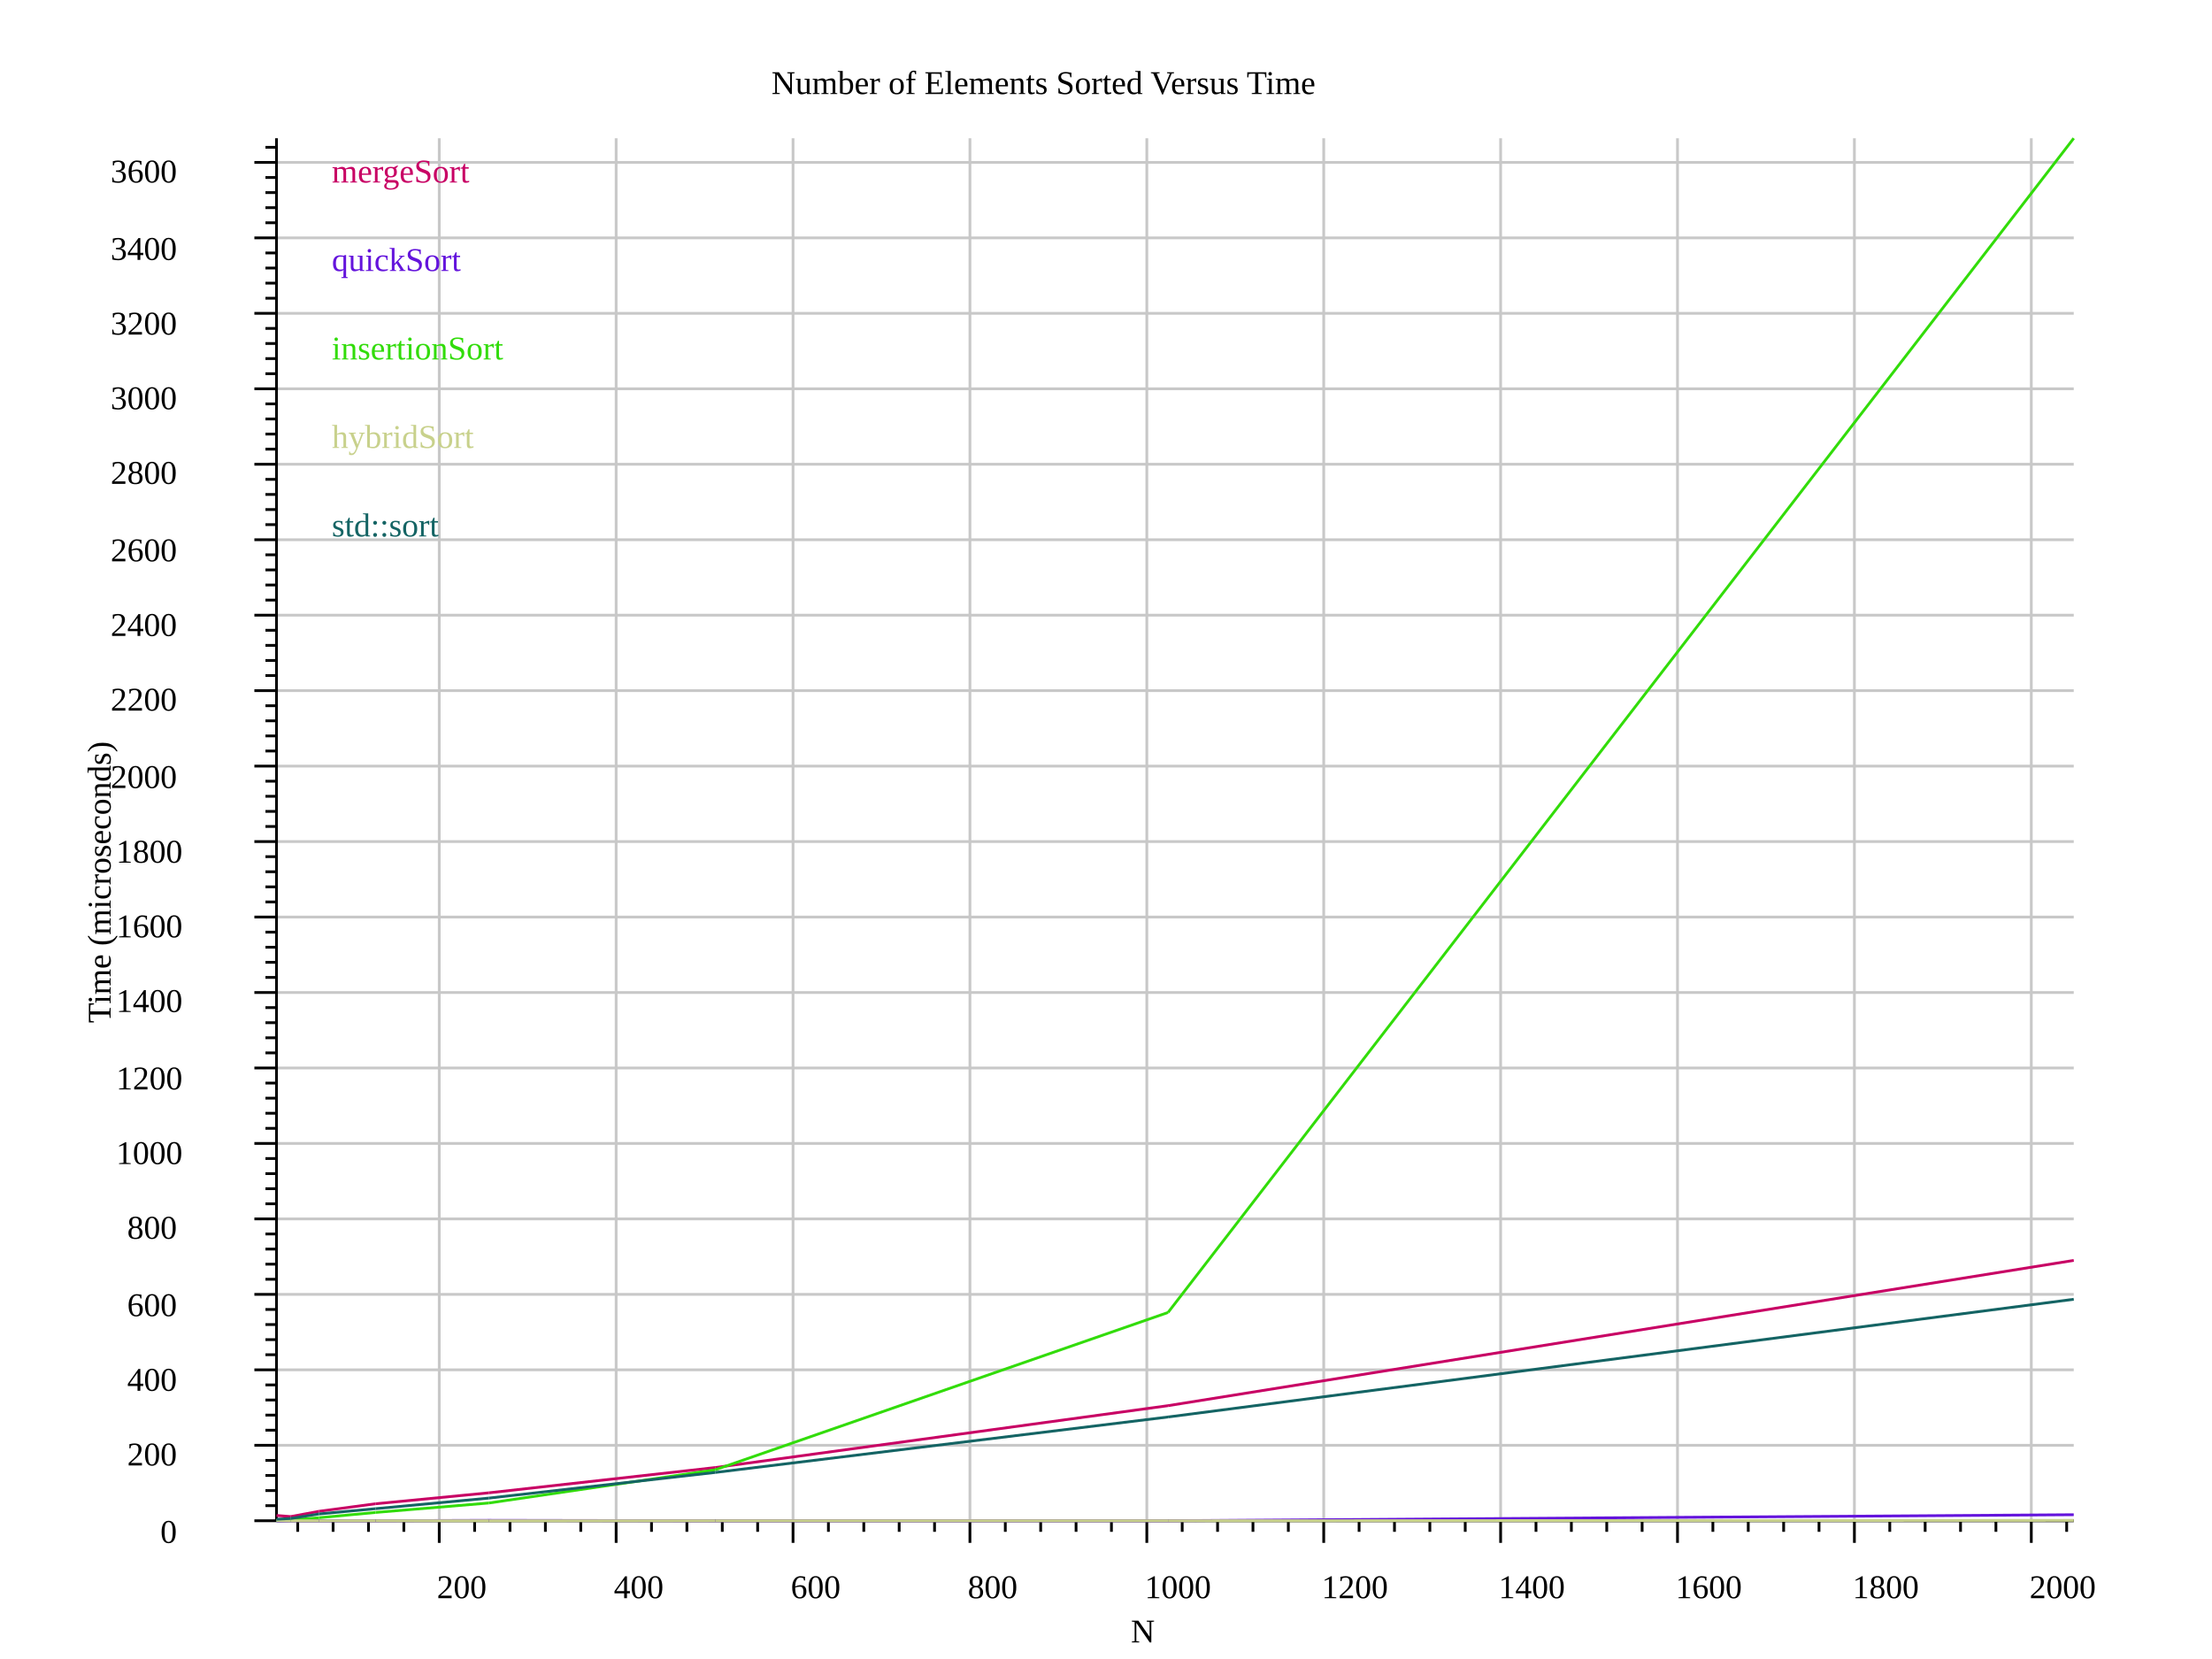
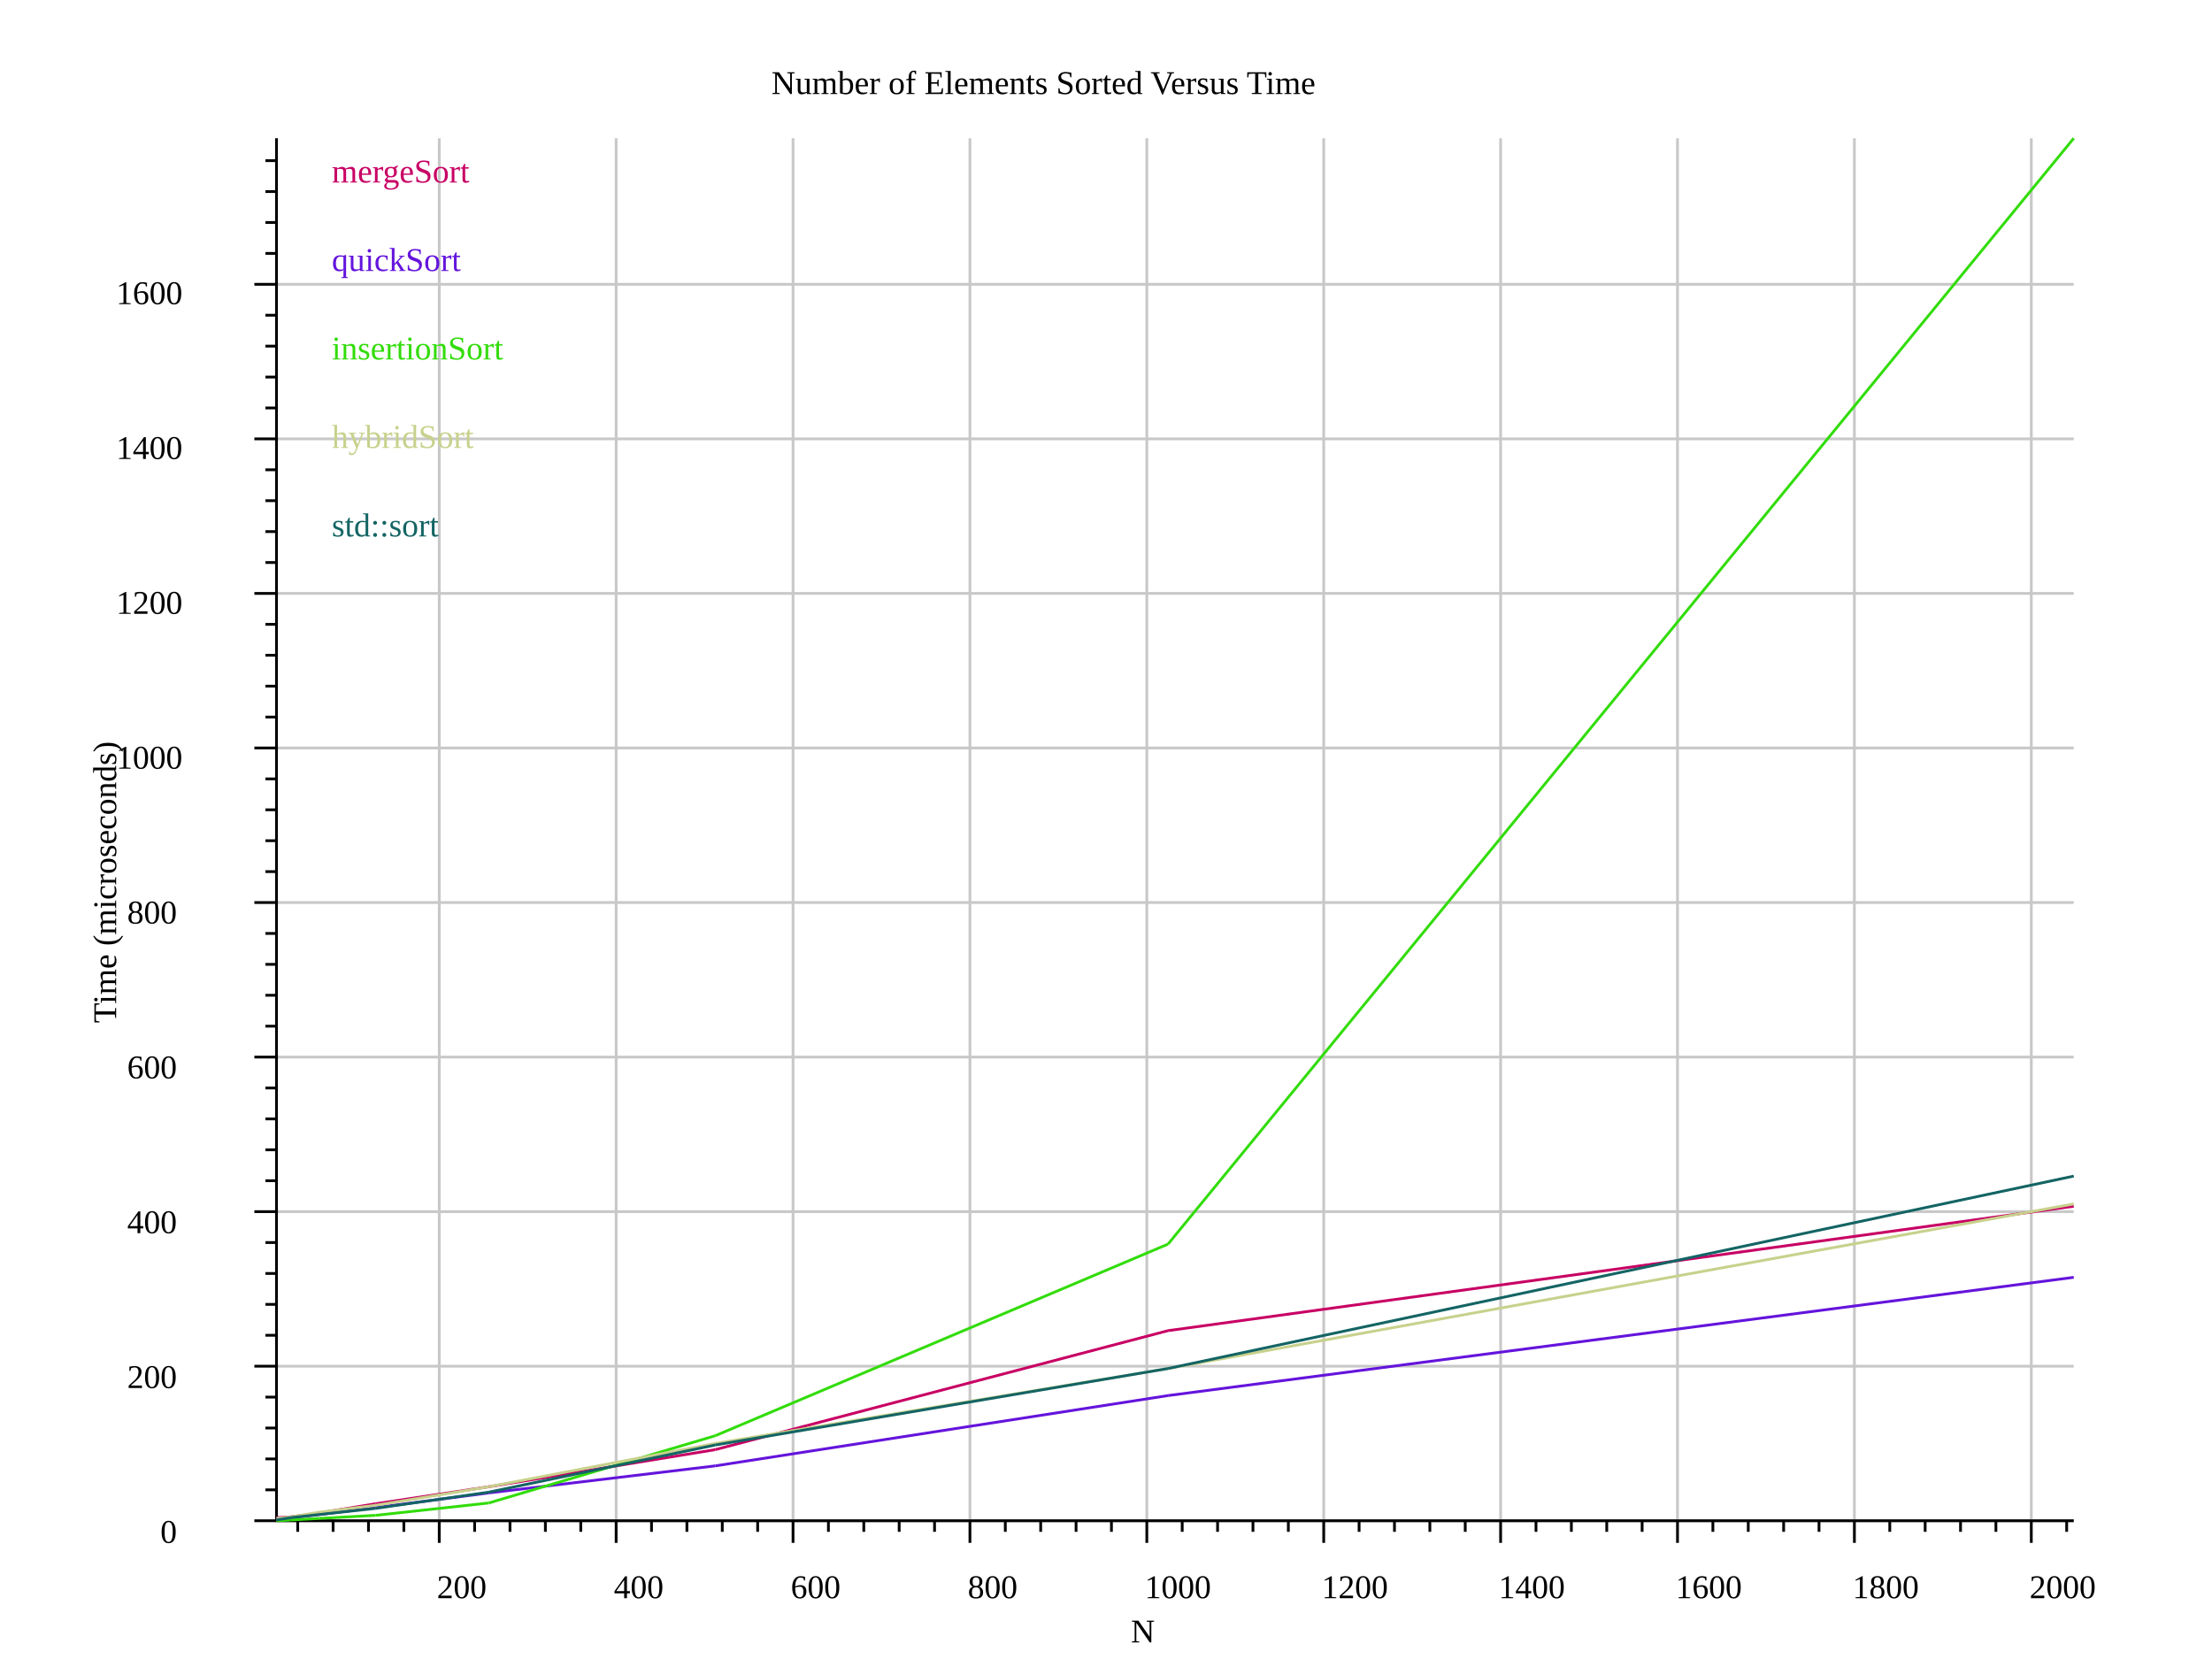
<svg xmlns="http://www.w3.org/2000/svg" version="1.1" baseProfile="full" width="800" height="600">
  <clipPath>
    <rect x="0" y="0" width="800" height="600" fill="rgb(0,0,0)" />
  </clipPath>
  <text x="279" y="34" fill="rgb(0,0,0)">
Number of Elements Sorted Versus Time</text>
  <line x1="158.858" y1="50" x2="158.858" y2="550" stroke="rgb(200,200,200)" />
  <line x1="222.835" y1="50" x2="222.835" y2="550" stroke="rgb(200,200,200)" />
  <line x1="286.811" y1="50" x2="286.811" y2="550" stroke="rgb(200,200,200)" />
  <line x1="350.787" y1="50" x2="350.787" y2="550" stroke="rgb(200,200,200)" />
  <line x1="414.764" y1="50" x2="414.764" y2="550" stroke="rgb(200,200,200)" />
  <line x1="478.74" y1="50" x2="478.74" y2="550" stroke="rgb(200,200,200)" />
  <line x1="542.717" y1="50" x2="542.717" y2="550" stroke="rgb(200,200,200)" />
  <line x1="606.693" y1="50" x2="606.693" y2="550" stroke="rgb(200,200,200)" />
  <line x1="670.669" y1="50" x2="670.669" y2="550" stroke="rgb(200,200,200)" />
  <line x1="734.646" y1="50" x2="734.646" y2="550" stroke="rgb(200,200,200)" />
  <line x1="100" y1="550" x2="750" y2="550" stroke="rgb(200,200,200)" />
-   <line x1="100" y1="522.707" x2="750" y2="522.707" stroke="rgb(200,200,200)" />
-   <line x1="100" y1="495.415" x2="750" y2="495.415" stroke="rgb(200,200,200)" />
-   <line x1="100" y1="468.122" x2="750" y2="468.122" stroke="rgb(200,200,200)" />
-   <line x1="100" y1="440.83" x2="750" y2="440.83" stroke="rgb(200,200,200)" />
-   <line x1="100" y1="413.537" x2="750" y2="413.537" stroke="rgb(200,200,200)" />
-   <line x1="100" y1="386.245" x2="750" y2="386.245" stroke="rgb(200,200,200)" />
-   <line x1="100" y1="358.952" x2="750" y2="358.952" stroke="rgb(200,200,200)" />
-   <line x1="100" y1="331.659" x2="750" y2="331.659" stroke="rgb(200,200,200)" />
-   <line x1="100" y1="304.367" x2="750" y2="304.367" stroke="rgb(200,200,200)" />
-   <line x1="100" y1="277.074" x2="750" y2="277.074" stroke="rgb(200,200,200)" />
-   <line x1="100" y1="249.782" x2="750" y2="249.782" stroke="rgb(200,200,200)" />
-   <line x1="100" y1="222.489" x2="750" y2="222.489" stroke="rgb(200,200,200)" />
-   <line x1="100" y1="195.197" x2="750" y2="195.197" stroke="rgb(200,200,200)" />
-   <line x1="100" y1="167.904" x2="750" y2="167.904" stroke="rgb(200,200,200)" />
-   <line x1="100" y1="140.611" x2="750" y2="140.611" stroke="rgb(200,200,200)" />
-   <line x1="100" y1="113.319" x2="750" y2="113.319" stroke="rgb(200,200,200)" />
-   <line x1="100" y1="86.026" x2="750" y2="86.026" stroke="rgb(200,200,200)" />
-   <line x1="100" y1="58.734" x2="750" y2="58.734" stroke="rgb(200,200,200)" />
+   <line x1="100" y1="494.103" x2="750" y2="494.103" stroke="rgb(200,200,200)" />
+   <line x1="100" y1="438.206" x2="750" y2="438.206" stroke="rgb(200,200,200)" />
+   <line x1="100" y1="382.309" x2="750" y2="382.309" stroke="rgb(200,200,200)" />
+   <line x1="100" y1="326.411" x2="750" y2="326.411" stroke="rgb(200,200,200)" />
+   <line x1="100" y1="270.514" x2="750" y2="270.514" stroke="rgb(200,200,200)" />
+   <line x1="100" y1="214.617" x2="750" y2="214.617" stroke="rgb(200,200,200)" />
+   <line x1="100" y1="158.72" x2="750" y2="158.72" stroke="rgb(200,200,200)" />
+   <line x1="100" y1="102.823" x2="750" y2="102.823" stroke="rgb(200,200,200)" />
  <line x1="100" y1="550" x2="750" y2="550" stroke="rgb(0,0,0)" />
  <line x1="107.677" y1="550" x2="107.677" y2="554" stroke="rgb(0,0,0)" />
  <line x1="120.472" y1="550" x2="120.472" y2="554" stroke="rgb(0,0,0)" />
  <line x1="133.268" y1="550" x2="133.268" y2="554" stroke="rgb(0,0,0)" />
  <line x1="146.063" y1="550" x2="146.063" y2="554" stroke="rgb(0,0,0)" />
  <text x="158" y="578" fill="rgb(0,0,0)">
200</text>
  <line x1="158.858" y1="550" x2="158.858" y2="558" stroke="rgb(0,0,0)" />
  <line x1="171.654" y1="550" x2="171.654" y2="554" stroke="rgb(0,0,0)" />
  <line x1="184.449" y1="550" x2="184.449" y2="554" stroke="rgb(0,0,0)" />
  <line x1="197.244" y1="550" x2="197.244" y2="554" stroke="rgb(0,0,0)" />
  <line x1="210.039" y1="550" x2="210.039" y2="554" stroke="rgb(0,0,0)" />
  <text x="222" y="578" fill="rgb(0,0,0)">
400</text>
  <line x1="222.835" y1="550" x2="222.835" y2="558" stroke="rgb(0,0,0)" />
  <line x1="235.63" y1="550" x2="235.63" y2="554" stroke="rgb(0,0,0)" />
  <line x1="248.425" y1="550" x2="248.425" y2="554" stroke="rgb(0,0,0)" />
  <line x1="261.22" y1="550" x2="261.22" y2="554" stroke="rgb(0,0,0)" />
  <line x1="274.016" y1="550" x2="274.016" y2="554" stroke="rgb(0,0,0)" />
  <text x="286" y="578" fill="rgb(0,0,0)">
600</text>
  <line x1="286.811" y1="550" x2="286.811" y2="558" stroke="rgb(0,0,0)" />
  <line x1="299.606" y1="550" x2="299.606" y2="554" stroke="rgb(0,0,0)" />
  <line x1="312.402" y1="550" x2="312.402" y2="554" stroke="rgb(0,0,0)" />
  <line x1="325.197" y1="550" x2="325.197" y2="554" stroke="rgb(0,0,0)" />
  <line x1="337.992" y1="550" x2="337.992" y2="554" stroke="rgb(0,0,0)" />
  <text x="350" y="578" fill="rgb(0,0,0)">
800</text>
  <line x1="350.787" y1="550" x2="350.787" y2="558" stroke="rgb(0,0,0)" />
  <line x1="363.583" y1="550" x2="363.583" y2="554" stroke="rgb(0,0,0)" />
  <line x1="376.378" y1="550" x2="376.378" y2="554" stroke="rgb(0,0,0)" />
  <line x1="389.173" y1="550" x2="389.173" y2="554" stroke="rgb(0,0,0)" />
  <line x1="401.969" y1="550" x2="401.969" y2="554" stroke="rgb(0,0,0)" />
  <text x="414" y="578" fill="rgb(0,0,0)">
1000</text>
  <line x1="414.764" y1="550" x2="414.764" y2="558" stroke="rgb(0,0,0)" />
  <line x1="427.559" y1="550" x2="427.559" y2="554" stroke="rgb(0,0,0)" />
  <line x1="440.354" y1="550" x2="440.354" y2="554" stroke="rgb(0,0,0)" />
  <line x1="453.15" y1="550" x2="453.15" y2="554" stroke="rgb(0,0,0)" />
  <line x1="465.945" y1="550" x2="465.945" y2="554" stroke="rgb(0,0,0)" />
  <text x="478" y="578" fill="rgb(0,0,0)">
1200</text>
  <line x1="478.74" y1="550" x2="478.74" y2="558" stroke="rgb(0,0,0)" />
  <line x1="491.535" y1="550" x2="491.535" y2="554" stroke="rgb(0,0,0)" />
  <line x1="504.331" y1="550" x2="504.331" y2="554" stroke="rgb(0,0,0)" />
  <line x1="517.126" y1="550" x2="517.126" y2="554" stroke="rgb(0,0,0)" />
  <line x1="529.921" y1="550" x2="529.921" y2="554" stroke="rgb(0,0,0)" />
  <text x="542" y="578" fill="rgb(0,0,0)">
1400</text>
  <line x1="542.717" y1="550" x2="542.717" y2="558" stroke="rgb(0,0,0)" />
  <line x1="555.512" y1="550" x2="555.512" y2="554" stroke="rgb(0,0,0)" />
  <line x1="568.307" y1="550" x2="568.307" y2="554" stroke="rgb(0,0,0)" />
  <line x1="581.102" y1="550" x2="581.102" y2="554" stroke="rgb(0,0,0)" />
  <line x1="593.898" y1="550" x2="593.898" y2="554" stroke="rgb(0,0,0)" />
  <text x="606" y="578" fill="rgb(0,0,0)">
1600</text>
  <line x1="606.693" y1="550" x2="606.693" y2="558" stroke="rgb(0,0,0)" />
  <line x1="619.488" y1="550" x2="619.488" y2="554" stroke="rgb(0,0,0)" />
  <line x1="632.283" y1="550" x2="632.283" y2="554" stroke="rgb(0,0,0)" />
  <line x1="645.079" y1="550" x2="645.079" y2="554" stroke="rgb(0,0,0)" />
  <line x1="657.874" y1="550" x2="657.874" y2="554" stroke="rgb(0,0,0)" />
  <text x="670" y="578" fill="rgb(0,0,0)">
1800</text>
  <line x1="670.669" y1="550" x2="670.669" y2="558" stroke="rgb(0,0,0)" />
  <line x1="683.465" y1="550" x2="683.465" y2="554" stroke="rgb(0,0,0)" />
  <line x1="696.26" y1="550" x2="696.26" y2="554" stroke="rgb(0,0,0)" />
  <line x1="709.055" y1="550" x2="709.055" y2="554" stroke="rgb(0,0,0)" />
  <line x1="721.85" y1="550" x2="721.85" y2="554" stroke="rgb(0,0,0)" />
  <text x="734" y="578" fill="rgb(0,0,0)">
2000</text>
  <line x1="734.646" y1="550" x2="734.646" y2="558" stroke="rgb(0,0,0)" />
  <line x1="747.441" y1="550" x2="747.441" y2="554" stroke="rgb(0,0,0)" />
  <text x="409" y="594" fill="rgb(0,0,0)">
N</text>
  <line x1="100" y1="50" x2="100" y2="550" stroke="rgb(0,0,0)" />
  <text x="58" y="558" fill="rgb(0,0,0)">
0</text>
  <line x1="100" y1="550" x2="92" y2="550" stroke="rgb(0,0,0)" />
-   <line x1="100" y1="544.542" x2="96" y2="544.542" stroke="rgb(0,0,0)" />
-   <line x1="100" y1="539.083" x2="96" y2="539.083" stroke="rgb(0,0,0)" />
-   <line x1="100" y1="533.624" x2="96" y2="533.624" stroke="rgb(0,0,0)" />
-   <line x1="100" y1="528.166" x2="96" y2="528.166" stroke="rgb(0,0,0)" />
-   <text x="46" y="530" fill="rgb(0,0,0)">
+   <line x1="100" y1="538.821" x2="96" y2="538.821" stroke="rgb(0,0,0)" />
+   <line x1="100" y1="527.641" x2="96" y2="527.641" stroke="rgb(0,0,0)" />
+   <line x1="100" y1="516.462" x2="96" y2="516.462" stroke="rgb(0,0,0)" />
+   <line x1="100" y1="505.282" x2="96" y2="505.282" stroke="rgb(0,0,0)" />
+   <text x="46" y="502" fill="rgb(0,0,0)">
200</text>
-   <line x1="100" y1="522.707" x2="92" y2="522.707" stroke="rgb(0,0,0)" />
-   <line x1="100" y1="517.249" x2="96" y2="517.249" stroke="rgb(0,0,0)" />
-   <line x1="100" y1="511.79" x2="96" y2="511.79" stroke="rgb(0,0,0)" />
-   <line x1="100" y1="506.332" x2="96" y2="506.332" stroke="rgb(0,0,0)" />
-   <line x1="100" y1="500.873" x2="96" y2="500.873" stroke="rgb(0,0,0)" />
-   <text x="46" y="503" fill="rgb(0,0,0)">
+   <line x1="100" y1="494.103" x2="92" y2="494.103" stroke="rgb(0,0,0)" />
+   <line x1="100" y1="482.923" x2="96" y2="482.923" stroke="rgb(0,0,0)" />
+   <line x1="100" y1="471.744" x2="96" y2="471.744" stroke="rgb(0,0,0)" />
+   <line x1="100" y1="460.565" x2="96" y2="460.565" stroke="rgb(0,0,0)" />
+   <line x1="100" y1="449.385" x2="96" y2="449.385" stroke="rgb(0,0,0)" />
+   <text x="46" y="446" fill="rgb(0,0,0)">
400</text>
-   <line x1="100" y1="495.415" x2="92" y2="495.415" stroke="rgb(0,0,0)" />
-   <line x1="100" y1="489.956" x2="96" y2="489.956" stroke="rgb(0,0,0)" />
-   <line x1="100" y1="484.498" x2="96" y2="484.498" stroke="rgb(0,0,0)" />
-   <line x1="100" y1="479.039" x2="96" y2="479.039" stroke="rgb(0,0,0)" />
-   <line x1="100" y1="473.581" x2="96" y2="473.581" stroke="rgb(0,0,0)" />
-   <text x="46" y="476" fill="rgb(0,0,0)">
+   <line x1="100" y1="438.206" x2="92" y2="438.206" stroke="rgb(0,0,0)" />
+   <line x1="100" y1="427.026" x2="96" y2="427.026" stroke="rgb(0,0,0)" />
+   <line x1="100" y1="415.847" x2="96" y2="415.847" stroke="rgb(0,0,0)" />
+   <line x1="100" y1="404.667" x2="96" y2="404.667" stroke="rgb(0,0,0)" />
+   <line x1="100" y1="393.488" x2="96" y2="393.488" stroke="rgb(0,0,0)" />
+   <text x="46" y="390" fill="rgb(0,0,0)">
600</text>
-   <line x1="100" y1="468.122" x2="92" y2="468.122" stroke="rgb(0,0,0)" />
-   <line x1="100" y1="462.664" x2="96" y2="462.664" stroke="rgb(0,0,0)" />
-   <line x1="100" y1="457.205" x2="96" y2="457.205" stroke="rgb(0,0,0)" />
-   <line x1="100" y1="451.747" x2="96" y2="451.747" stroke="rgb(0,0,0)" />
-   <line x1="100" y1="446.288" x2="96" y2="446.288" stroke="rgb(0,0,0)" />
-   <text x="46" y="448" fill="rgb(0,0,0)">
+   <line x1="100" y1="382.309" x2="92" y2="382.309" stroke="rgb(0,0,0)" />
+   <line x1="100" y1="371.129" x2="96" y2="371.129" stroke="rgb(0,0,0)" />
+   <line x1="100" y1="359.95" x2="96" y2="359.95" stroke="rgb(0,0,0)" />
+   <line x1="100" y1="348.77" x2="96" y2="348.77" stroke="rgb(0,0,0)" />
+   <line x1="100" y1="337.591" x2="96" y2="337.591" stroke="rgb(0,0,0)" />
+   <text x="46" y="334" fill="rgb(0,0,0)">
800</text>
-   <line x1="100" y1="440.83" x2="92" y2="440.83" stroke="rgb(0,0,0)" />
-   <line x1="100" y1="435.371" x2="96" y2="435.371" stroke="rgb(0,0,0)" />
-   <line x1="100" y1="429.913" x2="96" y2="429.913" stroke="rgb(0,0,0)" />
-   <line x1="100" y1="424.454" x2="96" y2="424.454" stroke="rgb(0,0,0)" />
-   <line x1="100" y1="418.996" x2="96" y2="418.996" stroke="rgb(0,0,0)" />
-   <text x="42" y="421" fill="rgb(0,0,0)">
+   <line x1="100" y1="326.411" x2="92" y2="326.411" stroke="rgb(0,0,0)" />
+   <line x1="100" y1="315.232" x2="96" y2="315.232" stroke="rgb(0,0,0)" />
+   <line x1="100" y1="304.053" x2="96" y2="304.053" stroke="rgb(0,0,0)" />
+   <line x1="100" y1="292.873" x2="96" y2="292.873" stroke="rgb(0,0,0)" />
+   <line x1="100" y1="281.694" x2="96" y2="281.694" stroke="rgb(0,0,0)" />
+   <text x="42" y="278" fill="rgb(0,0,0)">
1000</text>
-   <line x1="100" y1="413.537" x2="92" y2="413.537" stroke="rgb(0,0,0)" />
-   <line x1="100" y1="408.079" x2="96" y2="408.079" stroke="rgb(0,0,0)" />
-   <line x1="100" y1="402.62" x2="96" y2="402.62" stroke="rgb(0,0,0)" />
-   <line x1="100" y1="397.162" x2="96" y2="397.162" stroke="rgb(0,0,0)" />
-   <line x1="100" y1="391.703" x2="96" y2="391.703" stroke="rgb(0,0,0)" />
-   <text x="42" y="394" fill="rgb(0,0,0)">
+   <line x1="100" y1="270.514" x2="92" y2="270.514" stroke="rgb(0,0,0)" />
+   <line x1="100" y1="259.335" x2="96" y2="259.335" stroke="rgb(0,0,0)" />
+   <line x1="100" y1="248.155" x2="96" y2="248.155" stroke="rgb(0,0,0)" />
+   <line x1="100" y1="236.976" x2="96" y2="236.976" stroke="rgb(0,0,0)" />
+   <line x1="100" y1="225.797" x2="96" y2="225.797" stroke="rgb(0,0,0)" />
+   <text x="42" y="222" fill="rgb(0,0,0)">
1200</text>
-   <line x1="100" y1="386.245" x2="92" y2="386.245" stroke="rgb(0,0,0)" />
-   <line x1="100" y1="380.786" x2="96" y2="380.786" stroke="rgb(0,0,0)" />
-   <line x1="100" y1="375.328" x2="96" y2="375.328" stroke="rgb(0,0,0)" />
-   <line x1="100" y1="369.869" x2="96" y2="369.869" stroke="rgb(0,0,0)" />
-   <line x1="100" y1="364.41" x2="96" y2="364.41" stroke="rgb(0,0,0)" />
-   <text x="42" y="366" fill="rgb(0,0,0)">
+   <line x1="100" y1="214.617" x2="92" y2="214.617" stroke="rgb(0,0,0)" />
+   <line x1="100" y1="203.438" x2="96" y2="203.438" stroke="rgb(0,0,0)" />
+   <line x1="100" y1="192.258" x2="96" y2="192.258" stroke="rgb(0,0,0)" />
+   <line x1="100" y1="181.079" x2="96" y2="181.079" stroke="rgb(0,0,0)" />
+   <line x1="100" y1="169.899" x2="96" y2="169.899" stroke="rgb(0,0,0)" />
+   <text x="42" y="166" fill="rgb(0,0,0)">
1400</text>
-   <line x1="100" y1="358.952" x2="92" y2="358.952" stroke="rgb(0,0,0)" />
-   <line x1="100" y1="353.493" x2="96" y2="353.493" stroke="rgb(0,0,0)" />
-   <line x1="100" y1="348.035" x2="96" y2="348.035" stroke="rgb(0,0,0)" />
-   <line x1="100" y1="342.576" x2="96" y2="342.576" stroke="rgb(0,0,0)" />
-   <line x1="100" y1="337.118" x2="96" y2="337.118" stroke="rgb(0,0,0)" />
-   <text x="42" y="339" fill="rgb(0,0,0)">
+   <line x1="100" y1="158.72" x2="92" y2="158.72" stroke="rgb(0,0,0)" />
+   <line x1="100" y1="147.541" x2="96" y2="147.541" stroke="rgb(0,0,0)" />
+   <line x1="100" y1="136.361" x2="96" y2="136.361" stroke="rgb(0,0,0)" />
+   <line x1="100" y1="125.182" x2="96" y2="125.182" stroke="rgb(0,0,0)" />
+   <line x1="100" y1="114.002" x2="96" y2="114.002" stroke="rgb(0,0,0)" />
+   <text x="42" y="110" fill="rgb(0,0,0)">
1600</text>
-   <line x1="100" y1="331.659" x2="92" y2="331.659" stroke="rgb(0,0,0)" />
-   <line x1="100" y1="326.201" x2="96" y2="326.201" stroke="rgb(0,0,0)" />
-   <line x1="100" y1="320.742" x2="96" y2="320.742" stroke="rgb(0,0,0)" />
-   <line x1="100" y1="315.284" x2="96" y2="315.284" stroke="rgb(0,0,0)" />
-   <line x1="100" y1="309.825" x2="96" y2="309.825" stroke="rgb(0,0,0)" />
-   <text x="42" y="312" fill="rgb(0,0,0)">
- 1800</text>
-   <line x1="100" y1="304.367" x2="92" y2="304.367" stroke="rgb(0,0,0)" />
-   <line x1="100" y1="298.908" x2="96" y2="298.908" stroke="rgb(0,0,0)" />
-   <line x1="100" y1="293.45" x2="96" y2="293.45" stroke="rgb(0,0,0)" />
-   <line x1="100" y1="287.991" x2="96" y2="287.991" stroke="rgb(0,0,0)" />
-   <line x1="100" y1="282.533" x2="96" y2="282.533" stroke="rgb(0,0,0)" />
-   <text x="40" y="285" fill="rgb(0,0,0)">
- 2000</text>
-   <line x1="100" y1="277.074" x2="92" y2="277.074" stroke="rgb(0,0,0)" />
-   <line x1="100" y1="271.616" x2="96" y2="271.616" stroke="rgb(0,0,0)" />
-   <line x1="100" y1="266.157" x2="96" y2="266.157" stroke="rgb(0,0,0)" />
-   <line x1="100" y1="260.699" x2="96" y2="260.699" stroke="rgb(0,0,0)" />
-   <line x1="100" y1="255.24" x2="96" y2="255.24" stroke="rgb(0,0,0)" />
-   <text x="40" y="257" fill="rgb(0,0,0)">
- 2200</text>
-   <line x1="100" y1="249.782" x2="92" y2="249.782" stroke="rgb(0,0,0)" />
-   <line x1="100" y1="244.323" x2="96" y2="244.323" stroke="rgb(0,0,0)" />
-   <line x1="100" y1="238.865" x2="96" y2="238.865" stroke="rgb(0,0,0)" />
-   <line x1="100" y1="233.406" x2="96" y2="233.406" stroke="rgb(0,0,0)" />
-   <line x1="100" y1="227.948" x2="96" y2="227.948" stroke="rgb(0,0,0)" />
-   <text x="40" y="230" fill="rgb(0,0,0)">
- 2400</text>
-   <line x1="100" y1="222.489" x2="92" y2="222.489" stroke="rgb(0,0,0)" />
-   <line x1="100" y1="217.031" x2="96" y2="217.031" stroke="rgb(0,0,0)" />
-   <line x1="100" y1="211.572" x2="96" y2="211.572" stroke="rgb(0,0,0)" />
-   <line x1="100" y1="206.114" x2="96" y2="206.114" stroke="rgb(0,0,0)" />
-   <line x1="100" y1="200.655" x2="96" y2="200.655" stroke="rgb(0,0,0)" />
-   <text x="40" y="203" fill="rgb(0,0,0)">
- 2600</text>
-   <line x1="100" y1="195.197" x2="92" y2="195.197" stroke="rgb(0,0,0)" />
-   <line x1="100" y1="189.738" x2="96" y2="189.738" stroke="rgb(0,0,0)" />
-   <line x1="100" y1="184.279" x2="96" y2="184.279" stroke="rgb(0,0,0)" />
-   <line x1="100" y1="178.821" x2="96" y2="178.821" stroke="rgb(0,0,0)" />
-   <line x1="100" y1="173.362" x2="96" y2="173.362" stroke="rgb(0,0,0)" />
-   <text x="40" y="175" fill="rgb(0,0,0)">
- 2800</text>
-   <line x1="100" y1="167.904" x2="92" y2="167.904" stroke="rgb(0,0,0)" />
-   <line x1="100" y1="162.445" x2="96" y2="162.445" stroke="rgb(0,0,0)" />
-   <line x1="100" y1="156.987" x2="96" y2="156.987" stroke="rgb(0,0,0)" />
-   <line x1="100" y1="151.528" x2="96" y2="151.528" stroke="rgb(0,0,0)" />
-   <line x1="100" y1="146.07" x2="96" y2="146.07" stroke="rgb(0,0,0)" />
-   <text x="40" y="148" fill="rgb(0,0,0)">
- 3000</text>
-   <line x1="100" y1="140.611" x2="92" y2="140.611" stroke="rgb(0,0,0)" />
-   <line x1="100" y1="135.153" x2="96" y2="135.153" stroke="rgb(0,0,0)" />
-   <line x1="100" y1="129.694" x2="96" y2="129.694" stroke="rgb(0,0,0)" />
-   <line x1="100" y1="124.236" x2="96" y2="124.236" stroke="rgb(0,0,0)" />
-   <line x1="100" y1="118.777" x2="96" y2="118.777" stroke="rgb(0,0,0)" />
-   <text x="40" y="121" fill="rgb(0,0,0)">
- 3200</text>
-   <line x1="100" y1="113.319" x2="92" y2="113.319" stroke="rgb(0,0,0)" />
-   <line x1="100" y1="107.86" x2="96" y2="107.86" stroke="rgb(0,0,0)" />
-   <line x1="100" y1="102.402" x2="96" y2="102.402" stroke="rgb(0,0,0)" />
-   <line x1="100" y1="96.943" x2="96" y2="96.943" stroke="rgb(0,0,0)" />
-   <line x1="100" y1="91.485" x2="96" y2="91.485" stroke="rgb(0,0,0)" />
-   <text x="40" y="94" fill="rgb(0,0,0)">
- 3400</text>
-   <line x1="100" y1="86.026" x2="92" y2="86.026" stroke="rgb(0,0,0)" />
-   <line x1="100" y1="80.568" x2="96" y2="80.568" stroke="rgb(0,0,0)" />
-   <line x1="100" y1="75.109" x2="96" y2="75.109" stroke="rgb(0,0,0)" />
-   <line x1="100" y1="69.651" x2="96" y2="69.651" stroke="rgb(0,0,0)" />
-   <line x1="100" y1="64.192" x2="96" y2="64.192" stroke="rgb(0,0,0)" />
-   <text x="40" y="66" fill="rgb(0,0,0)">
- 3600</text>
-   <line x1="100" y1="58.734" x2="92" y2="58.734" stroke="rgb(0,0,0)" />
-   <line x1="100" y1="53.275" x2="96" y2="53.275" stroke="rgb(0,0,0)" />
-   <text x="40" y="370" transform="rotate(-90,40,370)">Time (microseconds)</text>
+   <line x1="100" y1="102.823" x2="92" y2="102.823" stroke="rgb(0,0,0)" />
+   <line x1="100" y1="91.643" x2="96" y2="91.643" stroke="rgb(0,0,0)" />
+   <line x1="100" y1="80.464" x2="96" y2="80.464" stroke="rgb(0,0,0)" />
+   <line x1="100" y1="69.284" x2="96" y2="69.284" stroke="rgb(0,0,0)" />
+   <line x1="100" y1="58.105" x2="96" y2="58.105" stroke="rgb(0,0,0)" />
+   <text x="42" y="370" transform="rotate(-90,42,370)">Time (microseconds)</text>
  <text x="120" y="66" fill="rgb(200,0,100)">
mergeSort</text>
  <text x="120" y="98" fill="rgb(100,20,220)">
quickSort</text>
  <text x="120" y="130" fill="rgb(50,220,10)">
insertionSort</text>
  <text x="120" y="162" fill="rgb(200,209,140)">
hybridSort</text>
  <text x="120" y="194" fill="rgb(20,100,100)">
std::sort</text>
  <clipPath>
    <rect x="100" y="50" width="650" height="500" fill="rgb(0,0,0)" />
  </clipPath>
-   <line x1="100" y1="548.09" x2="105.118" y2="548.499" stroke="rgb(200,0,100)" />
-   <line x1="105.118" y1="548.499" x2="115.354" y2="546.588" stroke="rgb(200,0,100)" />
-   <line x1="115.354" y1="546.588" x2="135.827" y2="543.859" stroke="rgb(200,0,100)" />
-   <line x1="135.827" y1="543.859" x2="176.772" y2="539.902" stroke="rgb(200,0,100)" />
-   <line x1="176.772" y1="539.902" x2="258.661" y2="530.759" stroke="rgb(200,0,100)" />
-   <line x1="258.661" y1="530.759" x2="422.441" y2="508.379" stroke="rgb(200,0,100)" />
-   <line x1="422.441" y1="508.379" x2="750" y2="455.841" stroke="rgb(200,0,100)" />
-   <line x1="100" y1="550" x2="105.118" y2="550" stroke="rgb(100,20,220)" />
-   <line x1="105.118" y1="550" x2="115.354" y2="550" stroke="rgb(100,20,220)" />
-   <line x1="115.354" y1="550" x2="135.827" y2="550" stroke="rgb(100,20,220)" />
-   <line x1="135.827" y1="550" x2="176.772" y2="549.864" stroke="rgb(100,20,220)" />
-   <line x1="176.772" y1="549.864" x2="258.661" y2="550" stroke="rgb(100,20,220)" />
-   <line x1="258.661" y1="550" x2="422.441" y2="550" stroke="rgb(100,20,220)" />
-   <line x1="422.441" y1="550" x2="750" y2="547.817" stroke="rgb(100,20,220)" />
-   <line x1="100" y1="549.864" x2="105.118" y2="549.727" stroke="rgb(50,220,10)" />
-   <line x1="105.118" y1="549.727" x2="115.354" y2="548.908" stroke="rgb(50,220,10)" />
-   <line x1="115.354" y1="548.908" x2="135.827" y2="546.998" stroke="rgb(50,220,10)" />
-   <line x1="135.827" y1="546.998" x2="176.772" y2="543.586" stroke="rgb(50,220,10)" />
-   <line x1="176.772" y1="543.586" x2="258.661" y2="531.578" stroke="rgb(50,220,10)" />
-   <line x1="258.661" y1="531.578" x2="422.441" y2="474.672" stroke="rgb(50,220,10)" />
-   <line x1="422.441" y1="474.672" x2="750" y2="50" stroke="rgb(50,220,10)" />
-   <line x1="100" y1="549.864" x2="105.118" y2="550" stroke="rgb(200,209,140)" />
-   <line x1="105.118" y1="550" x2="115.354" y2="550" stroke="rgb(200,209,140)" />
-   <line x1="115.354" y1="550" x2="135.827" y2="550" stroke="rgb(200,209,140)" />
-   <line x1="135.827" y1="550" x2="176.772" y2="550" stroke="rgb(200,209,140)" />
-   <line x1="176.772" y1="550" x2="258.661" y2="550" stroke="rgb(200,209,140)" />
-   <line x1="258.661" y1="550" x2="422.441" y2="550" stroke="rgb(200,209,140)" />
-   <line x1="422.441" y1="550" x2="750" y2="549.864" stroke="rgb(200,209,140)" />
-   <line x1="100" y1="549.454" x2="105.118" y2="549.181" stroke="rgb(20,100,100)" />
-   <line x1="105.118" y1="549.181" x2="115.354" y2="547.544" stroke="rgb(20,100,100)" />
-   <line x1="115.354" y1="547.544" x2="135.827" y2="545.633" stroke="rgb(20,100,100)" />
-   <line x1="135.827" y1="545.633" x2="176.772" y2="541.812" stroke="rgb(20,100,100)" />
-   <line x1="176.772" y1="541.812" x2="258.661" y2="532.533" stroke="rgb(20,100,100)" />
-   <line x1="258.661" y1="532.533" x2="422.441" y2="512.473" stroke="rgb(20,100,100)" />
-   <line x1="422.441" y1="512.473" x2="750" y2="469.896" stroke="rgb(20,100,100)" />
+   <line x1="100" y1="548.882" x2="105.118" y2="548.603" stroke="rgb(200,0,100)" />
+   <line x1="105.118" y1="548.603" x2="115.354" y2="547.205" stroke="rgb(200,0,100)" />
+   <line x1="115.354" y1="547.205" x2="135.827" y2="543.851" stroke="rgb(200,0,100)" />
+   <line x1="135.827" y1="543.851" x2="176.772" y2="537.703" stroke="rgb(200,0,100)" />
+   <line x1="176.772" y1="537.703" x2="258.661" y2="524.287" stroke="rgb(200,0,100)" />
+   <line x1="258.661" y1="524.287" x2="422.441" y2="481.247" stroke="rgb(200,0,100)" />
+   <line x1="422.441" y1="481.247" x2="750" y2="436.249" stroke="rgb(200,0,100)" />
+   <line x1="100" y1="549.162" x2="105.118" y2="548.882" stroke="rgb(100,20,220)" />
+   <line x1="105.118" y1="548.882" x2="115.354" y2="547.764" stroke="rgb(100,20,220)" />
+   <line x1="115.354" y1="547.764" x2="135.827" y2="545.249" stroke="rgb(100,20,220)" />
+   <line x1="135.827" y1="545.249" x2="176.772" y2="539.939" stroke="rgb(100,20,220)" />
+   <line x1="176.772" y1="539.939" x2="258.661" y2="530.156" stroke="rgb(100,20,220)" />
+   <line x1="258.661" y1="530.156" x2="422.441" y2="504.723" stroke="rgb(100,20,220)" />
+   <line x1="422.441" y1="504.723" x2="750" y2="461.962" stroke="rgb(100,20,220)" />
+   <line x1="100" y1="550" x2="105.118" y2="549.721" stroke="rgb(50,220,10)" />
+   <line x1="105.118" y1="549.721" x2="115.354" y2="549.162" stroke="rgb(50,220,10)" />
+   <line x1="115.354" y1="549.162" x2="135.827" y2="548.044" stroke="rgb(50,220,10)" />
+   <line x1="135.827" y1="548.044" x2="176.772" y2="543.572" stroke="rgb(50,220,10)" />
+   <line x1="176.772" y1="543.572" x2="258.661" y2="519.257" stroke="rgb(50,220,10)" />
+   <line x1="258.661" y1="519.257" x2="422.441" y2="449.944" stroke="rgb(50,220,10)" />
+   <line x1="422.441" y1="449.944" x2="750" y2="50" stroke="rgb(50,220,10)" />
+   <line x1="100" y1="549.162" x2="105.118" y2="548.603" stroke="rgb(200,209,140)" />
+   <line x1="105.118" y1="548.603" x2="115.354" y2="546.926" stroke="rgb(200,209,140)" />
+   <line x1="115.354" y1="546.926" x2="135.827" y2="544.41" stroke="rgb(200,209,140)" />
+   <line x1="135.827" y1="544.41" x2="176.772" y2="537.703" stroke="rgb(200,209,140)" />
+   <line x1="176.772" y1="537.703" x2="258.661" y2="522.051" stroke="rgb(200,209,140)" />
+   <line x1="258.661" y1="522.051" x2="422.441" y2="494.941" stroke="rgb(200,209,140)" />
+   <line x1="422.441" y1="494.941" x2="750" y2="435.411" stroke="rgb(200,209,140)" />
+   <line x1="100" y1="549.721" x2="105.118" y2="548.882" stroke="rgb(20,100,100)" />
+   <line x1="105.118" y1="548.882" x2="115.354" y2="547.764" stroke="rgb(20,100,100)" />
+   <line x1="115.354" y1="547.764" x2="135.827" y2="545.528" stroke="rgb(20,100,100)" />
+   <line x1="135.827" y1="545.528" x2="176.772" y2="539.659" stroke="rgb(20,100,100)" />
+   <line x1="176.772" y1="539.659" x2="258.661" y2="522.61" stroke="rgb(20,100,100)" />
+   <line x1="258.661" y1="522.61" x2="422.441" y2="494.941" stroke="rgb(20,100,100)" />
+   <line x1="422.441" y1="494.941" x2="750" y2="425.349" stroke="rgb(20,100,100)" />
</svg>
